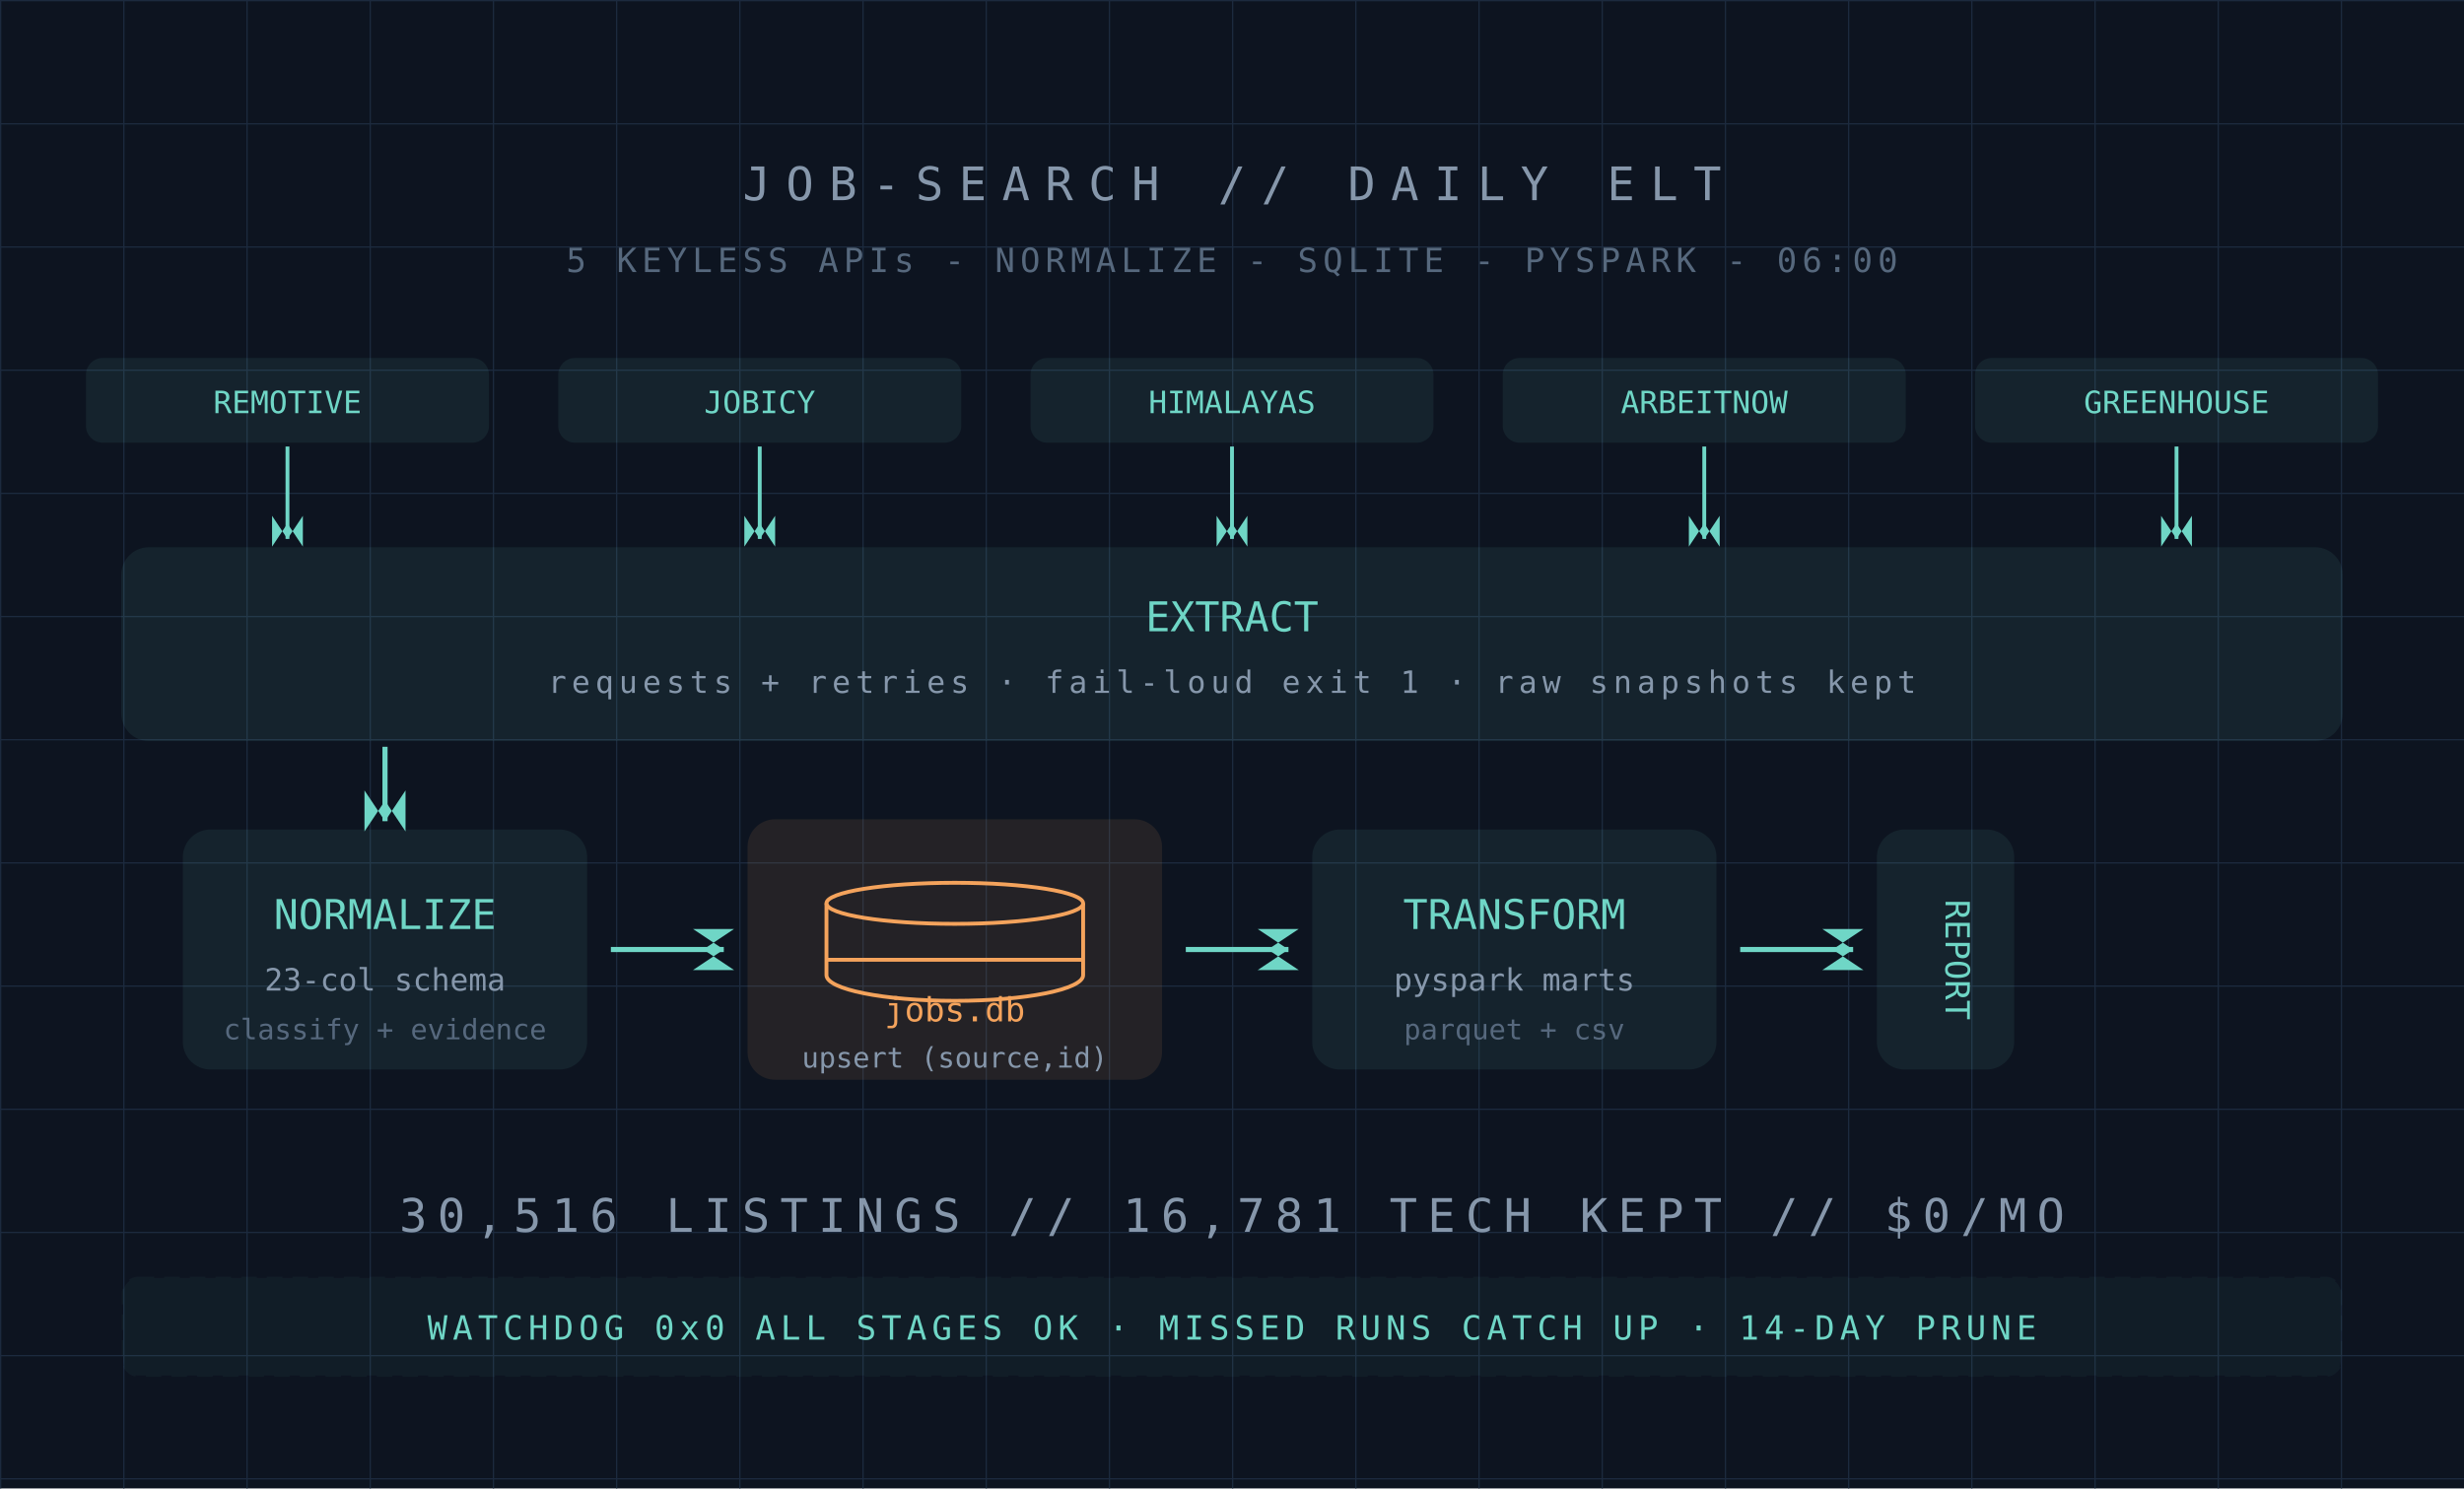
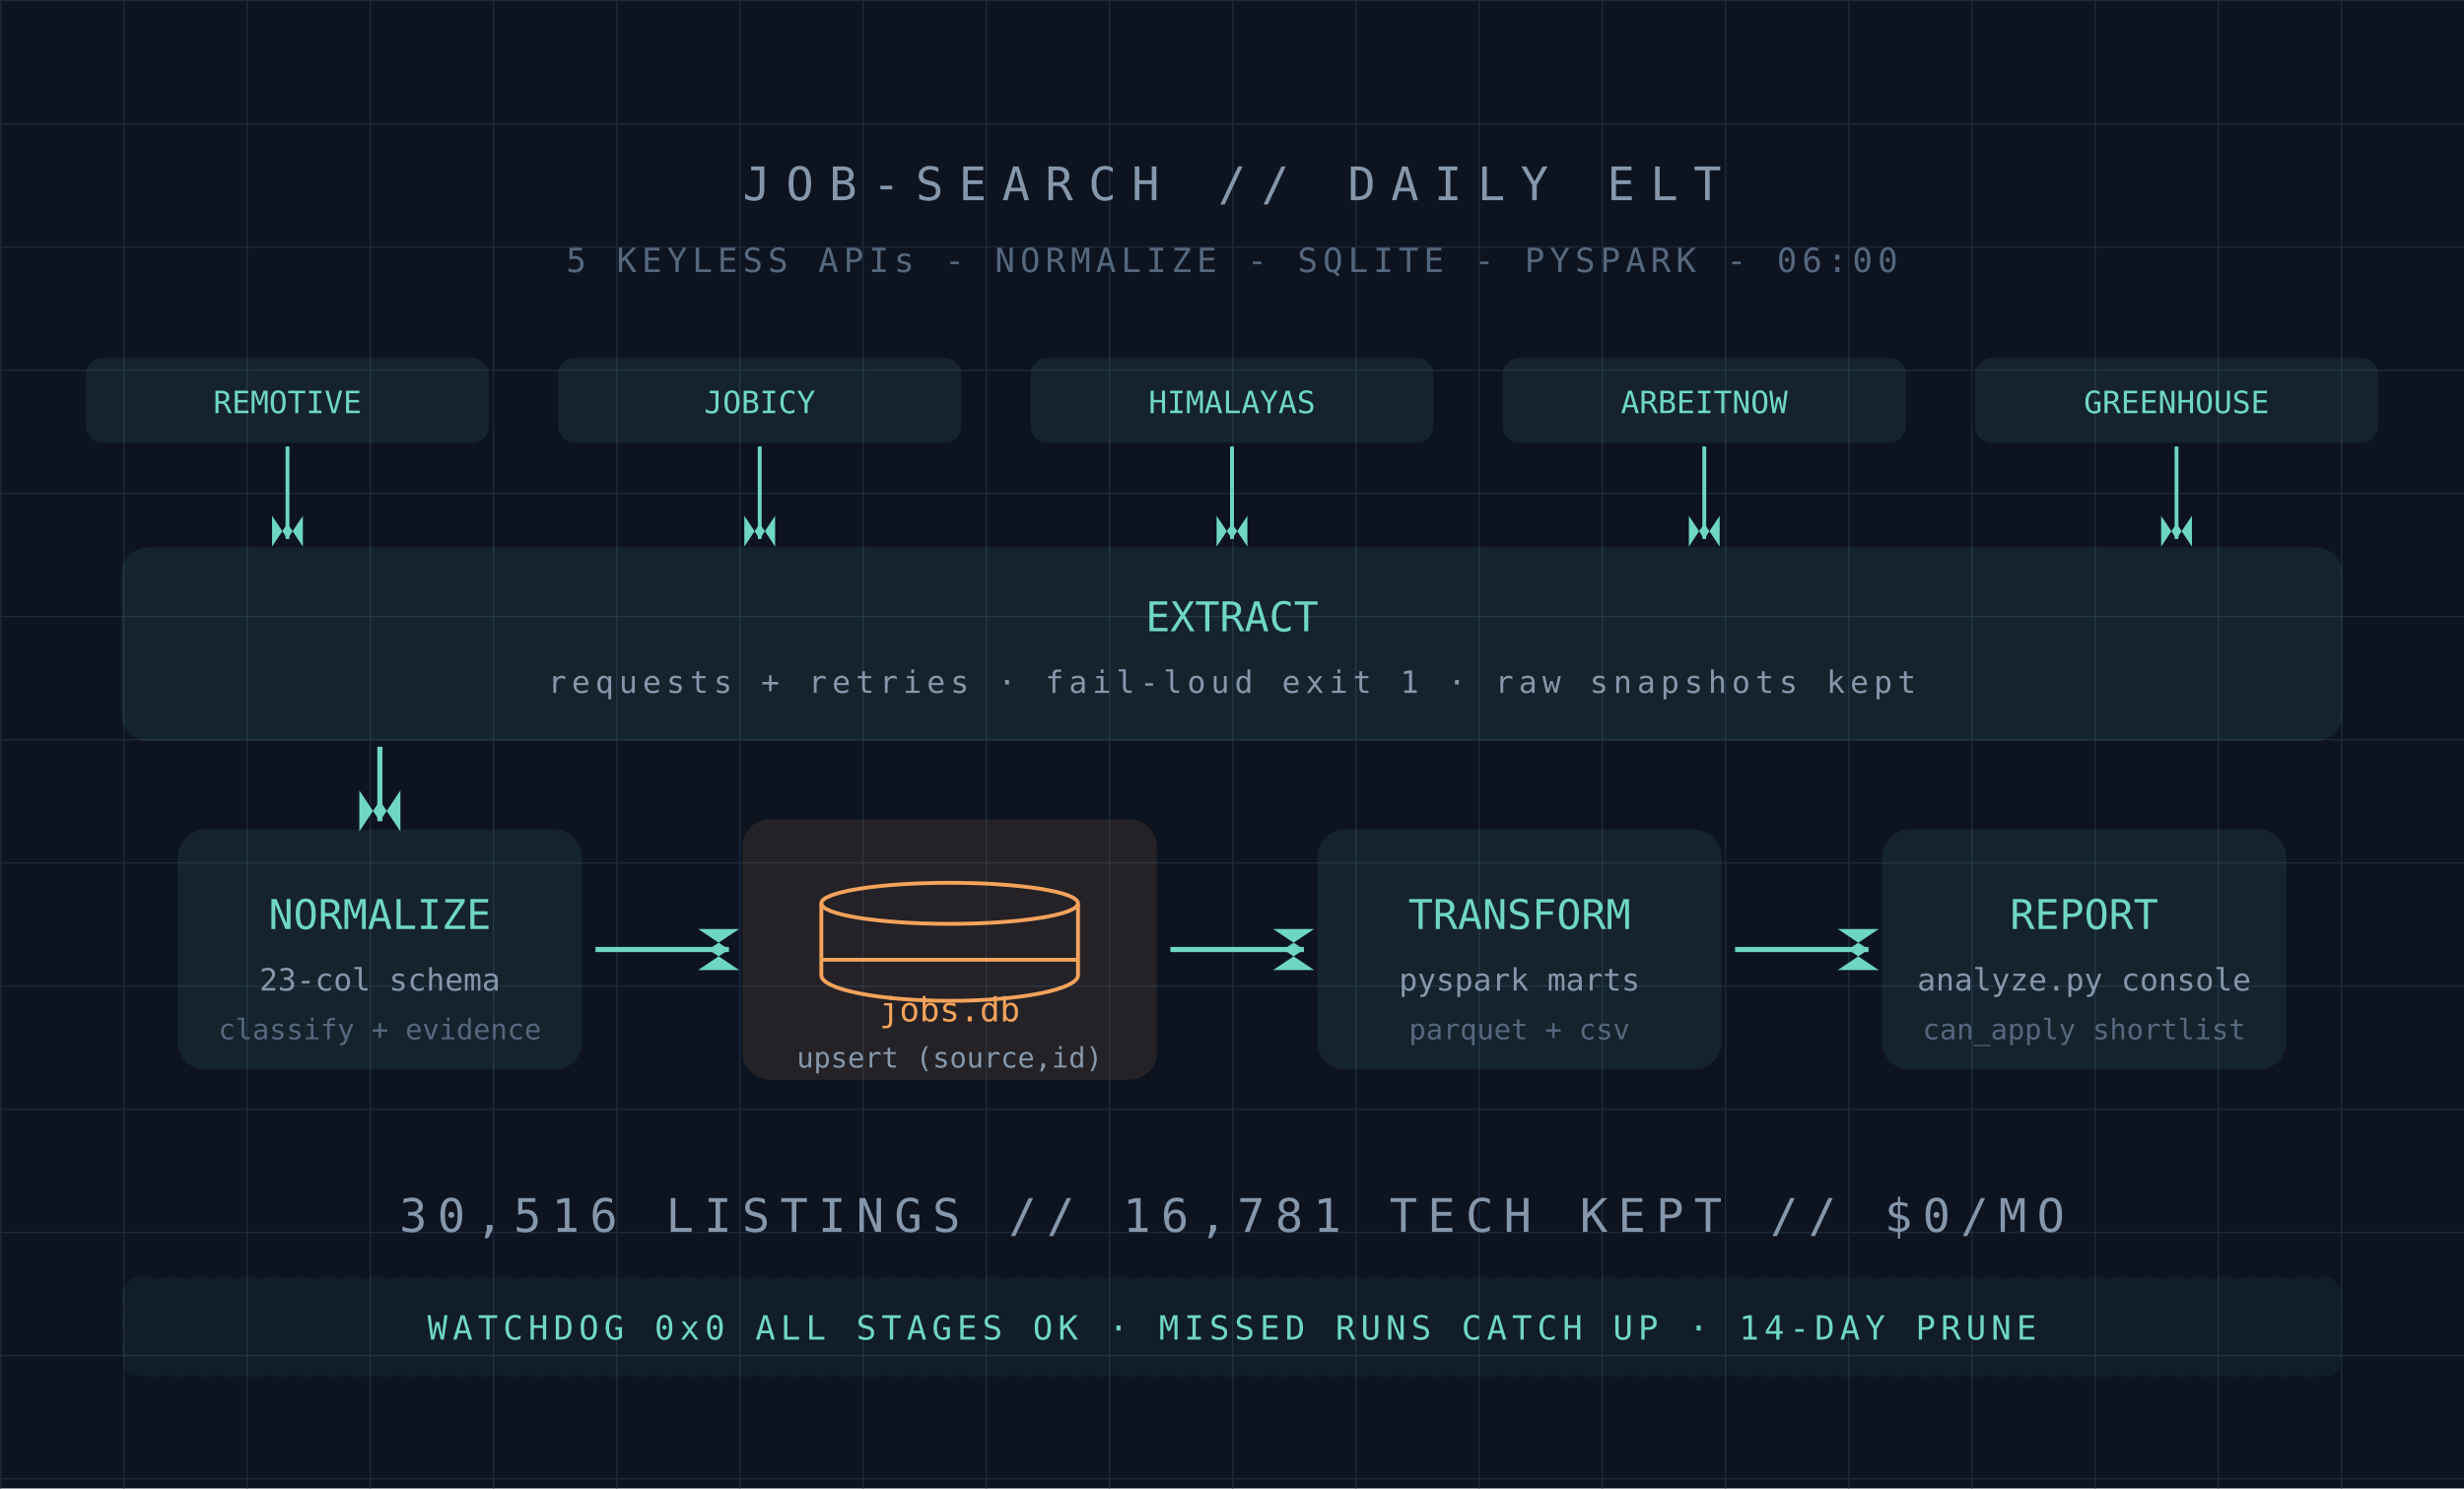
<svg xmlns="http://www.w3.org/2000/svg" viewBox="0 0 960 580">
  <defs>
    <pattern id="grid" width="48" height="48" patternUnits="userSpaceOnUse">
      <path d="M48 0H0V48" fill="none" stroke="#1c2a3e" stroke-width="1" />
    </pattern>
    <marker id="arrow" markerWidth="8" markerHeight="8" refX="6" refY="4" orient="auto">
      <path d="M0 0h8L2 4l6 4H0L6 4Z" fill="#6fd6c6" />
    </marker>
  </defs>
  <rect width="960" height="580" fill="#0d1420" />
  <rect width="960" height="580" fill="url(#grid)" />
  <text x="480" y="78" text-anchor="middle" font-family="Consolas, monospace" font-size="18" letter-spacing="6" fill="#8697ab">JOB-SEARCH // DAILY ELT</text>
  <text x="480" y="106" text-anchor="middle" font-family="Consolas, monospace" font-size="13" letter-spacing="2" fill="#56687d">5 KEYLESS APIs - NORMALIZE - SQLITE - PYSPARK - 06:00</text>
  <g font-family="Consolas, monospace">
    <g>
      <rect x="34" y="140" width="156" height="32" rx="6" fill="#6fd6c6" opacity="0.08" stroke="#6fd6c6" stroke-width="1" />
      <text x="112" y="161" text-anchor="middle" font-size="12" fill="#6fd6c6">REMOTIVE</text>
      <line x1="112" y1="174" x2="112" y2="210" stroke="#6fd6c6" stroke-width="1.5" marker-end="url(#arrow)" />
    </g>
    <g>
      <rect x="218" y="140" width="156" height="32" rx="6" fill="#6fd6c6" opacity="0.08" stroke="#6fd6c6" stroke-width="1" />
      <text x="296" y="161" text-anchor="middle" font-size="12" fill="#6fd6c6">JOBICY</text>
      <line x1="296" y1="174" x2="296" y2="210" stroke="#6fd6c6" stroke-width="1.5" marker-end="url(#arrow)" />
    </g>
    <g>
      <rect x="402" y="140" width="156" height="32" rx="6" fill="#6fd6c6" opacity="0.08" stroke="#6fd6c6" stroke-width="1" />
      <text x="480" y="161" text-anchor="middle" font-size="12" fill="#6fd6c6">HIMALAYAS</text>
      <line x1="480" y1="174" x2="480" y2="210" stroke="#6fd6c6" stroke-width="1.5" marker-end="url(#arrow)" />
    </g>
    <g>
      <rect x="586" y="140" width="156" height="32" rx="6" fill="#6fd6c6" opacity="0.08" stroke="#6fd6c6" stroke-width="1" />
      <text x="664" y="161" text-anchor="middle" font-size="12" fill="#6fd6c6">ARBEITNOW</text>
      <line x1="664" y1="174" x2="664" y2="210" stroke="#6fd6c6" stroke-width="1.5" marker-end="url(#arrow)" />
    </g>
    <g>
      <rect x="770" y="140" width="156" height="32" rx="6" fill="#6fd6c6" opacity="0.08" stroke="#6fd6c6" stroke-width="1" />
      <text x="848" y="161" text-anchor="middle" font-size="12" fill="#6fd6c6">GREENHOUSE</text>
      <line x1="848" y1="174" x2="848" y2="210" stroke="#6fd6c6" stroke-width="1.5" marker-end="url(#arrow)" />
    </g>
    <g>
      <rect x="48" y="214" width="864" height="74" rx="10" fill="#6fd6c6" opacity="0.08" stroke="#6fd6c6" stroke-width="1.5" />
      <text x="480" y="246" text-anchor="middle" font-size="16" fill="#6fd6c6">EXTRACT</text>
      <text x="480" y="270" text-anchor="middle" font-size="12" letter-spacing="2" fill="#8697ab">requests + retries · fail-loud exit 1 · raw snapshots kept</text>
    </g>
-     <line x1="150" y1="291" x2="150" y2="320" stroke="#6fd6c6" stroke-width="2" marker-end="url(#arrow)" />
+     <line x1="148" y1="291" x2="148" y2="320" stroke="#6fd6c6" stroke-width="2" marker-end="url(#arrow)" />
    <g>
-       <rect x="72" y="324" width="156" height="92" rx="10" fill="#6fd6c6" opacity="0.08" stroke="#6fd6c6" stroke-width="1.5" />
-       <text x="150" y="362" text-anchor="middle" font-size="16" fill="#6fd6c6">NORMALIZE</text>
-       <text x="150" y="386" text-anchor="middle" font-size="12" fill="#8697ab">23-col schema</text>
-       <text x="150" y="405" text-anchor="middle" font-size="11" fill="#56687d">classify + evidence</text>
+       <rect x="70" y="324" width="156" height="92" rx="10" fill="#6fd6c6" opacity="0.08" stroke="#6fd6c6" stroke-width="1.5" />
+       <text x="148" y="362" text-anchor="middle" font-size="16" fill="#6fd6c6">NORMALIZE</text>
+       <text x="148" y="386" text-anchor="middle" font-size="12" fill="#8697ab">23-col schema</text>
+       <text x="148" y="405" text-anchor="middle" font-size="11" fill="#56687d">classify + evidence</text>
    </g>
-     <line x1="238" y1="370" x2="282" y2="370" stroke="#6fd6c6" stroke-width="2" marker-end="url(#arrow)" />
+     <line x1="232" y1="370" x2="284" y2="370" stroke="#6fd6c6" stroke-width="2" marker-end="url(#arrow)" />
    <g>
-       <rect x="292" y="320" width="160" height="100" rx="10" fill="#f4a35c" opacity="0.1" stroke="#f4a35c" stroke-width="1.5" />
-       <ellipse cx="372" cy="352" rx="50" ry="8" fill="none" stroke="#f4a35c" stroke-width="1.5" />
-       <path d="M322 352v28c0 5.5 22.3 10 50 10s50-4.5 50-10v-28" fill="none" stroke="#f4a35c" stroke-width="1.5" />
-       <line x1="322" y1="374" x2="422" y2="374" stroke="#f4a35c" stroke-width="1.5" />
-       <text x="372" y="398" text-anchor="middle" font-size="13" fill="#f4a35c">jobs.db</text>
-       <text x="372" y="416" text-anchor="middle" font-size="11" fill="#8697ab">upsert (source,id)</text>
+       <rect x="290" y="320" width="160" height="100" rx="10" fill="#f4a35c" opacity="0.1" stroke="#f4a35c" stroke-width="1.5" />
+       <ellipse cx="370" cy="352" rx="50" ry="8" fill="none" stroke="#f4a35c" stroke-width="1.5" />
+       <path d="M320 352v28c0 5.5 22.3 10 50 10s50-4.5 50-10v-28" fill="none" stroke="#f4a35c" stroke-width="1.5" />
+       <line x1="320" y1="374" x2="420" y2="374" stroke="#f4a35c" stroke-width="1.5" />
+       <text x="370" y="398" text-anchor="middle" font-size="13" fill="#f4a35c">jobs.db</text>
+       <text x="370" y="416" text-anchor="middle" font-size="11" fill="#8697ab">upsert (source,id)</text>
    </g>
-     <line x1="462" y1="370" x2="502" y2="370" stroke="#6fd6c6" stroke-width="2" marker-end="url(#arrow)" />
+     <line x1="456" y1="370" x2="508" y2="370" stroke="#6fd6c6" stroke-width="2" marker-end="url(#arrow)" />
    <g>
-       <rect x="512" y="324" width="156" height="92" rx="10" fill="#6fd6c6" opacity="0.08" stroke="#6fd6c6" stroke-width="1.5" />
-       <text x="590" y="362" text-anchor="middle" font-size="16" fill="#6fd6c6">TRANSFORM</text>
-       <text x="590" y="386" text-anchor="middle" font-size="12" fill="#8697ab">pyspark marts</text>
-       <text x="590" y="405" text-anchor="middle" font-size="11" fill="#56687d">parquet + csv</text>
+       <rect x="514" y="324" width="156" height="92" rx="10" fill="#6fd6c6" opacity="0.08" stroke="#6fd6c6" stroke-width="1.5" />
+       <text x="592" y="362" text-anchor="middle" font-size="16" fill="#6fd6c6">TRANSFORM</text>
+       <text x="592" y="386" text-anchor="middle" font-size="12" fill="#8697ab">pyspark marts</text>
+       <text x="592" y="405" text-anchor="middle" font-size="11" fill="#56687d">parquet + csv</text>
    </g>
-     <line x1="678" y1="370" x2="722" y2="370" stroke="#6fd6c6" stroke-width="2" marker-end="url(#arrow)" />
+     <line x1="676" y1="370" x2="728" y2="370" stroke="#6fd6c6" stroke-width="2" marker-end="url(#arrow)" />
    <g>
-       <rect x="732" y="324" width="52" height="92" rx="10" fill="#6fd6c6" opacity="0.08" stroke="#6fd6c6" stroke-width="1.5" />
-       <text x="758" y="374" text-anchor="middle" font-size="13" fill="#6fd6c6" transform="rotate(90 758 374)">REPORT</text>
+       <rect x="734" y="324" width="156" height="92" rx="10" fill="#6fd6c6" opacity="0.08" stroke="#6fd6c6" stroke-width="1.5" />
+       <text x="812" y="362" text-anchor="middle" font-size="16" fill="#6fd6c6">REPORT</text>
+       <text x="812" y="386" text-anchor="middle" font-size="12" fill="#8697ab">analyze.py console</text>
+       <text x="812" y="405" text-anchor="middle" font-size="11" fill="#56687d">can_apply shortlist</text>
    </g>
  </g>
  <text x="480" y="480" text-anchor="middle" font-family="Consolas, monospace" font-size="18" letter-spacing="4" fill="#8697ab">30,516 LISTINGS // 16,781 TECH KEPT // $0/MO</text>
  <rect x="48" y="498" width="864" height="38" rx="6" fill="#6fd6c6" opacity="0.05" stroke="#6fd6c6" stroke-width="1" stroke-dasharray="6 4" />
  <text x="480" y="522" text-anchor="middle" font-family="Consolas, monospace" font-size="13" letter-spacing="2" fill="#6fd6c6">WATCHDOG 0x0 ALL STAGES OK · MISSED RUNS CATCH UP · 14-DAY PRUNE</text>
</svg>
